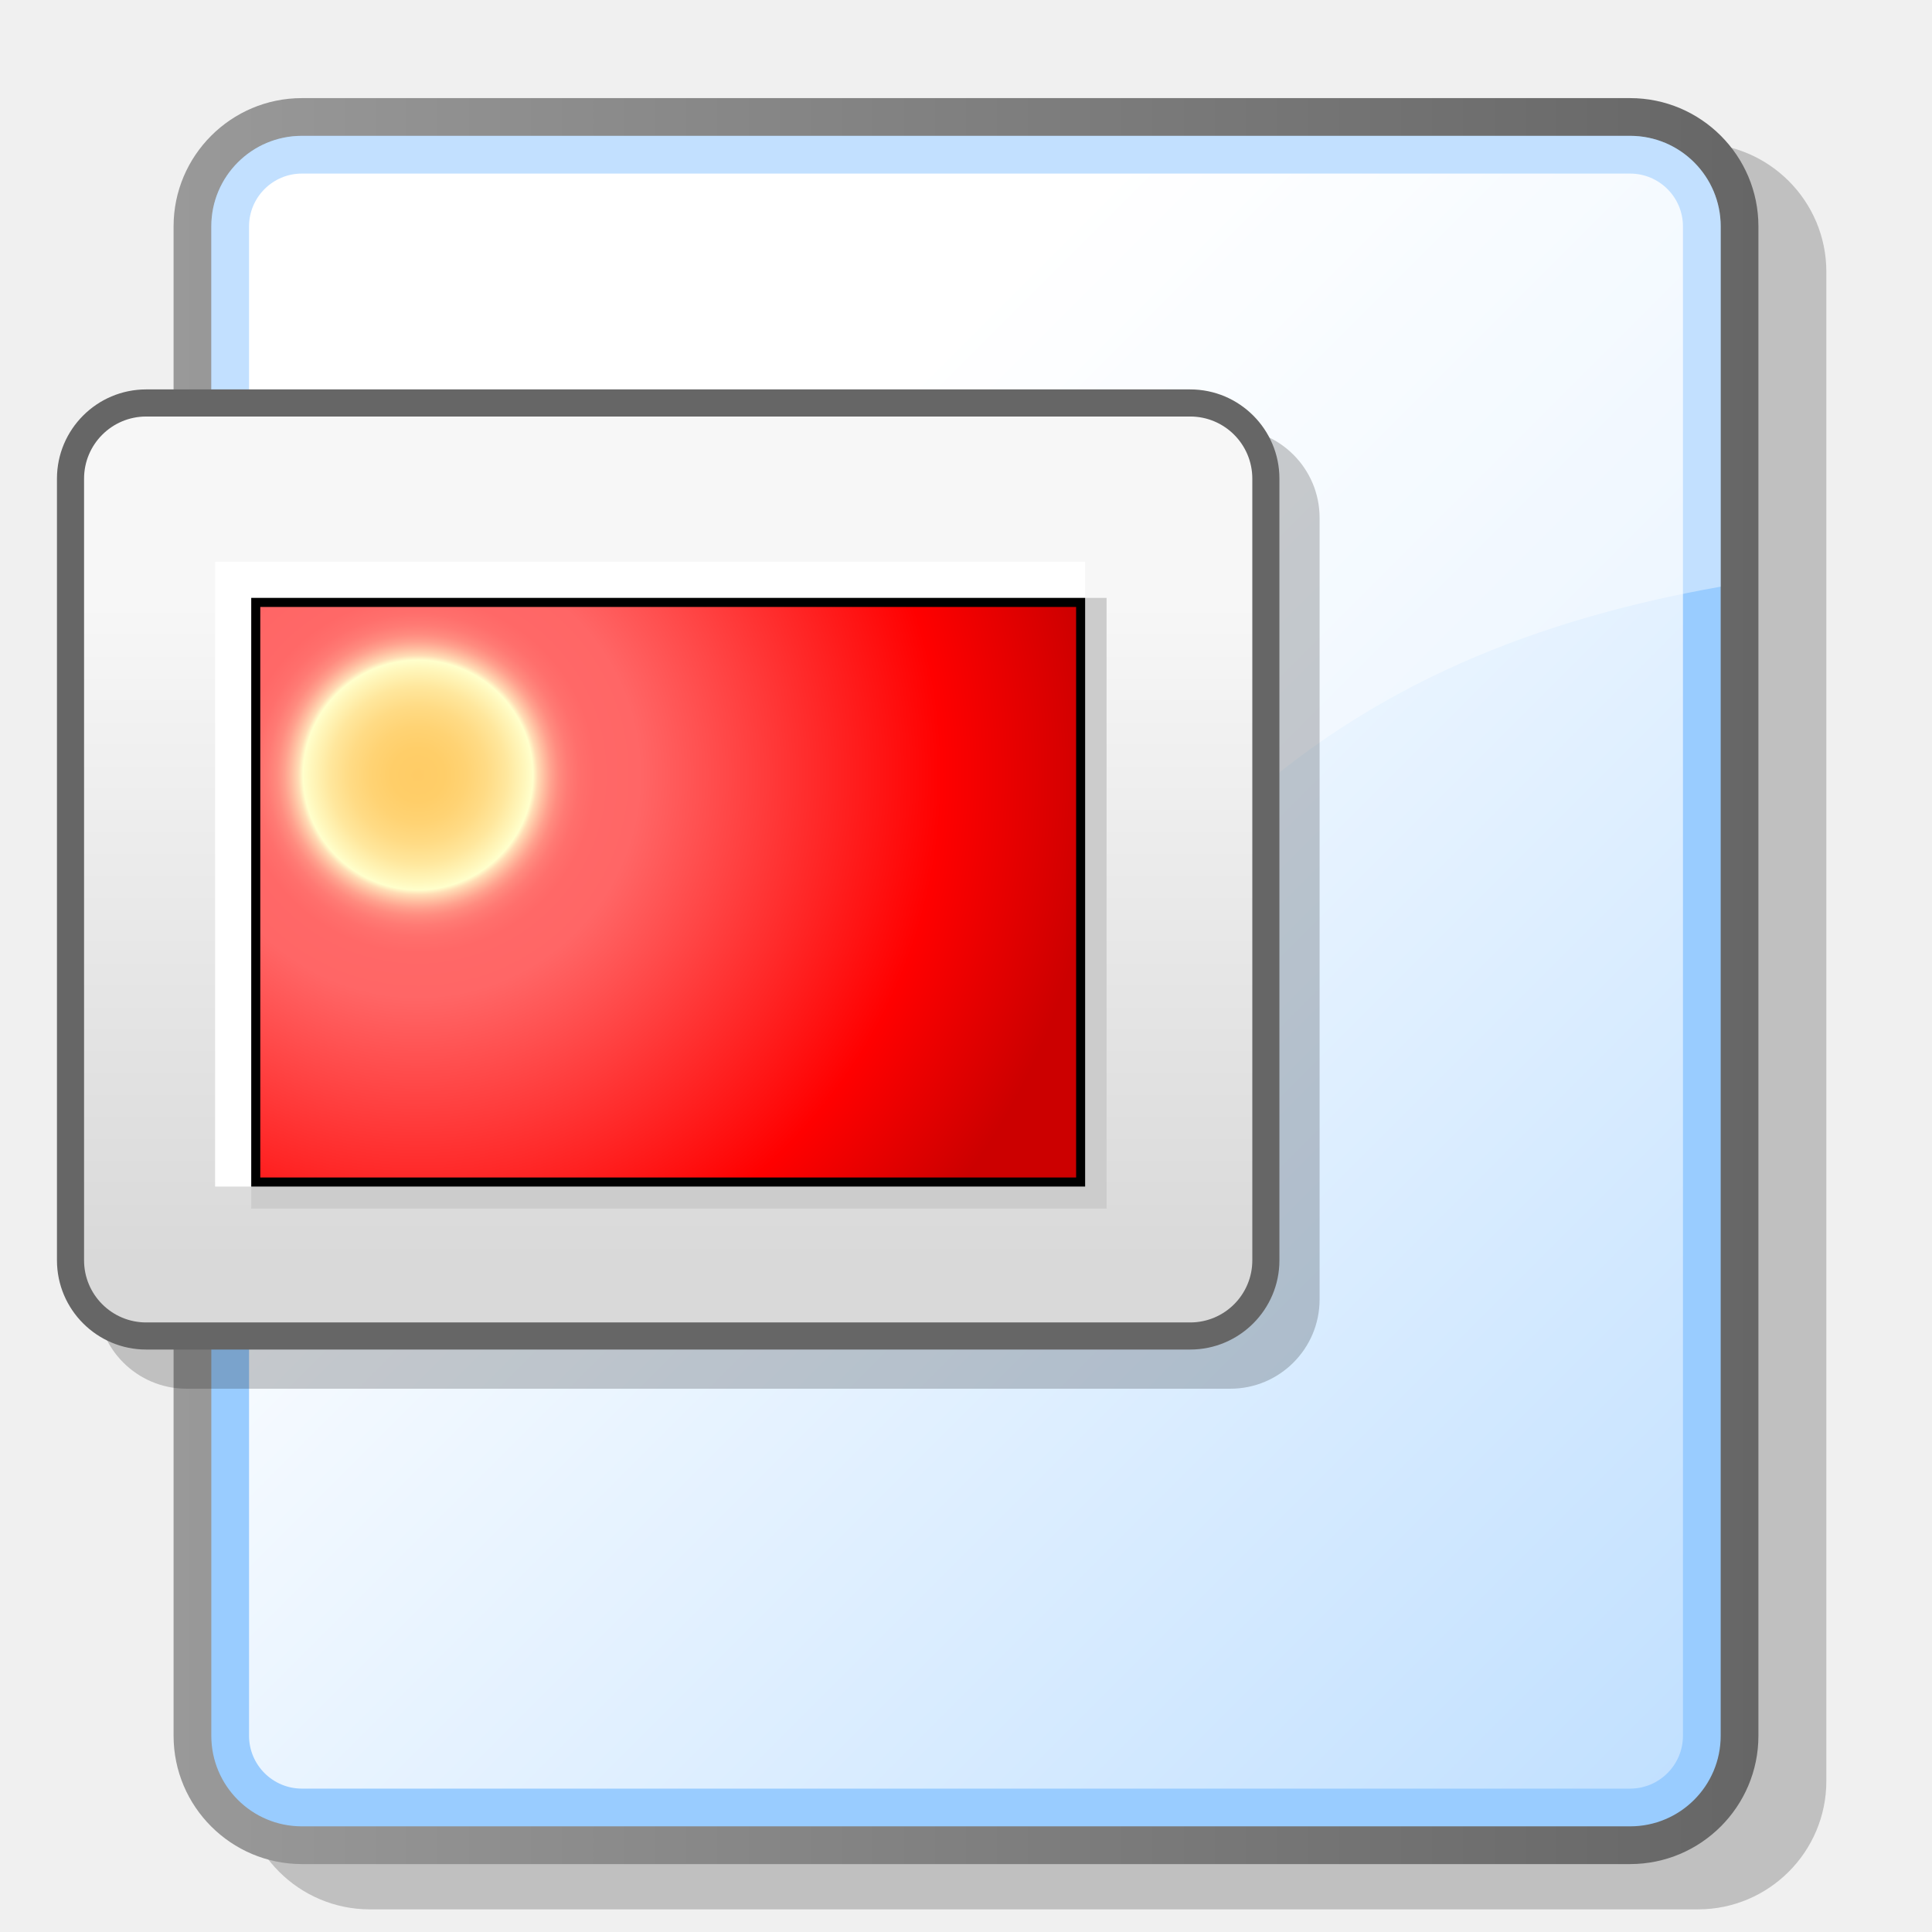
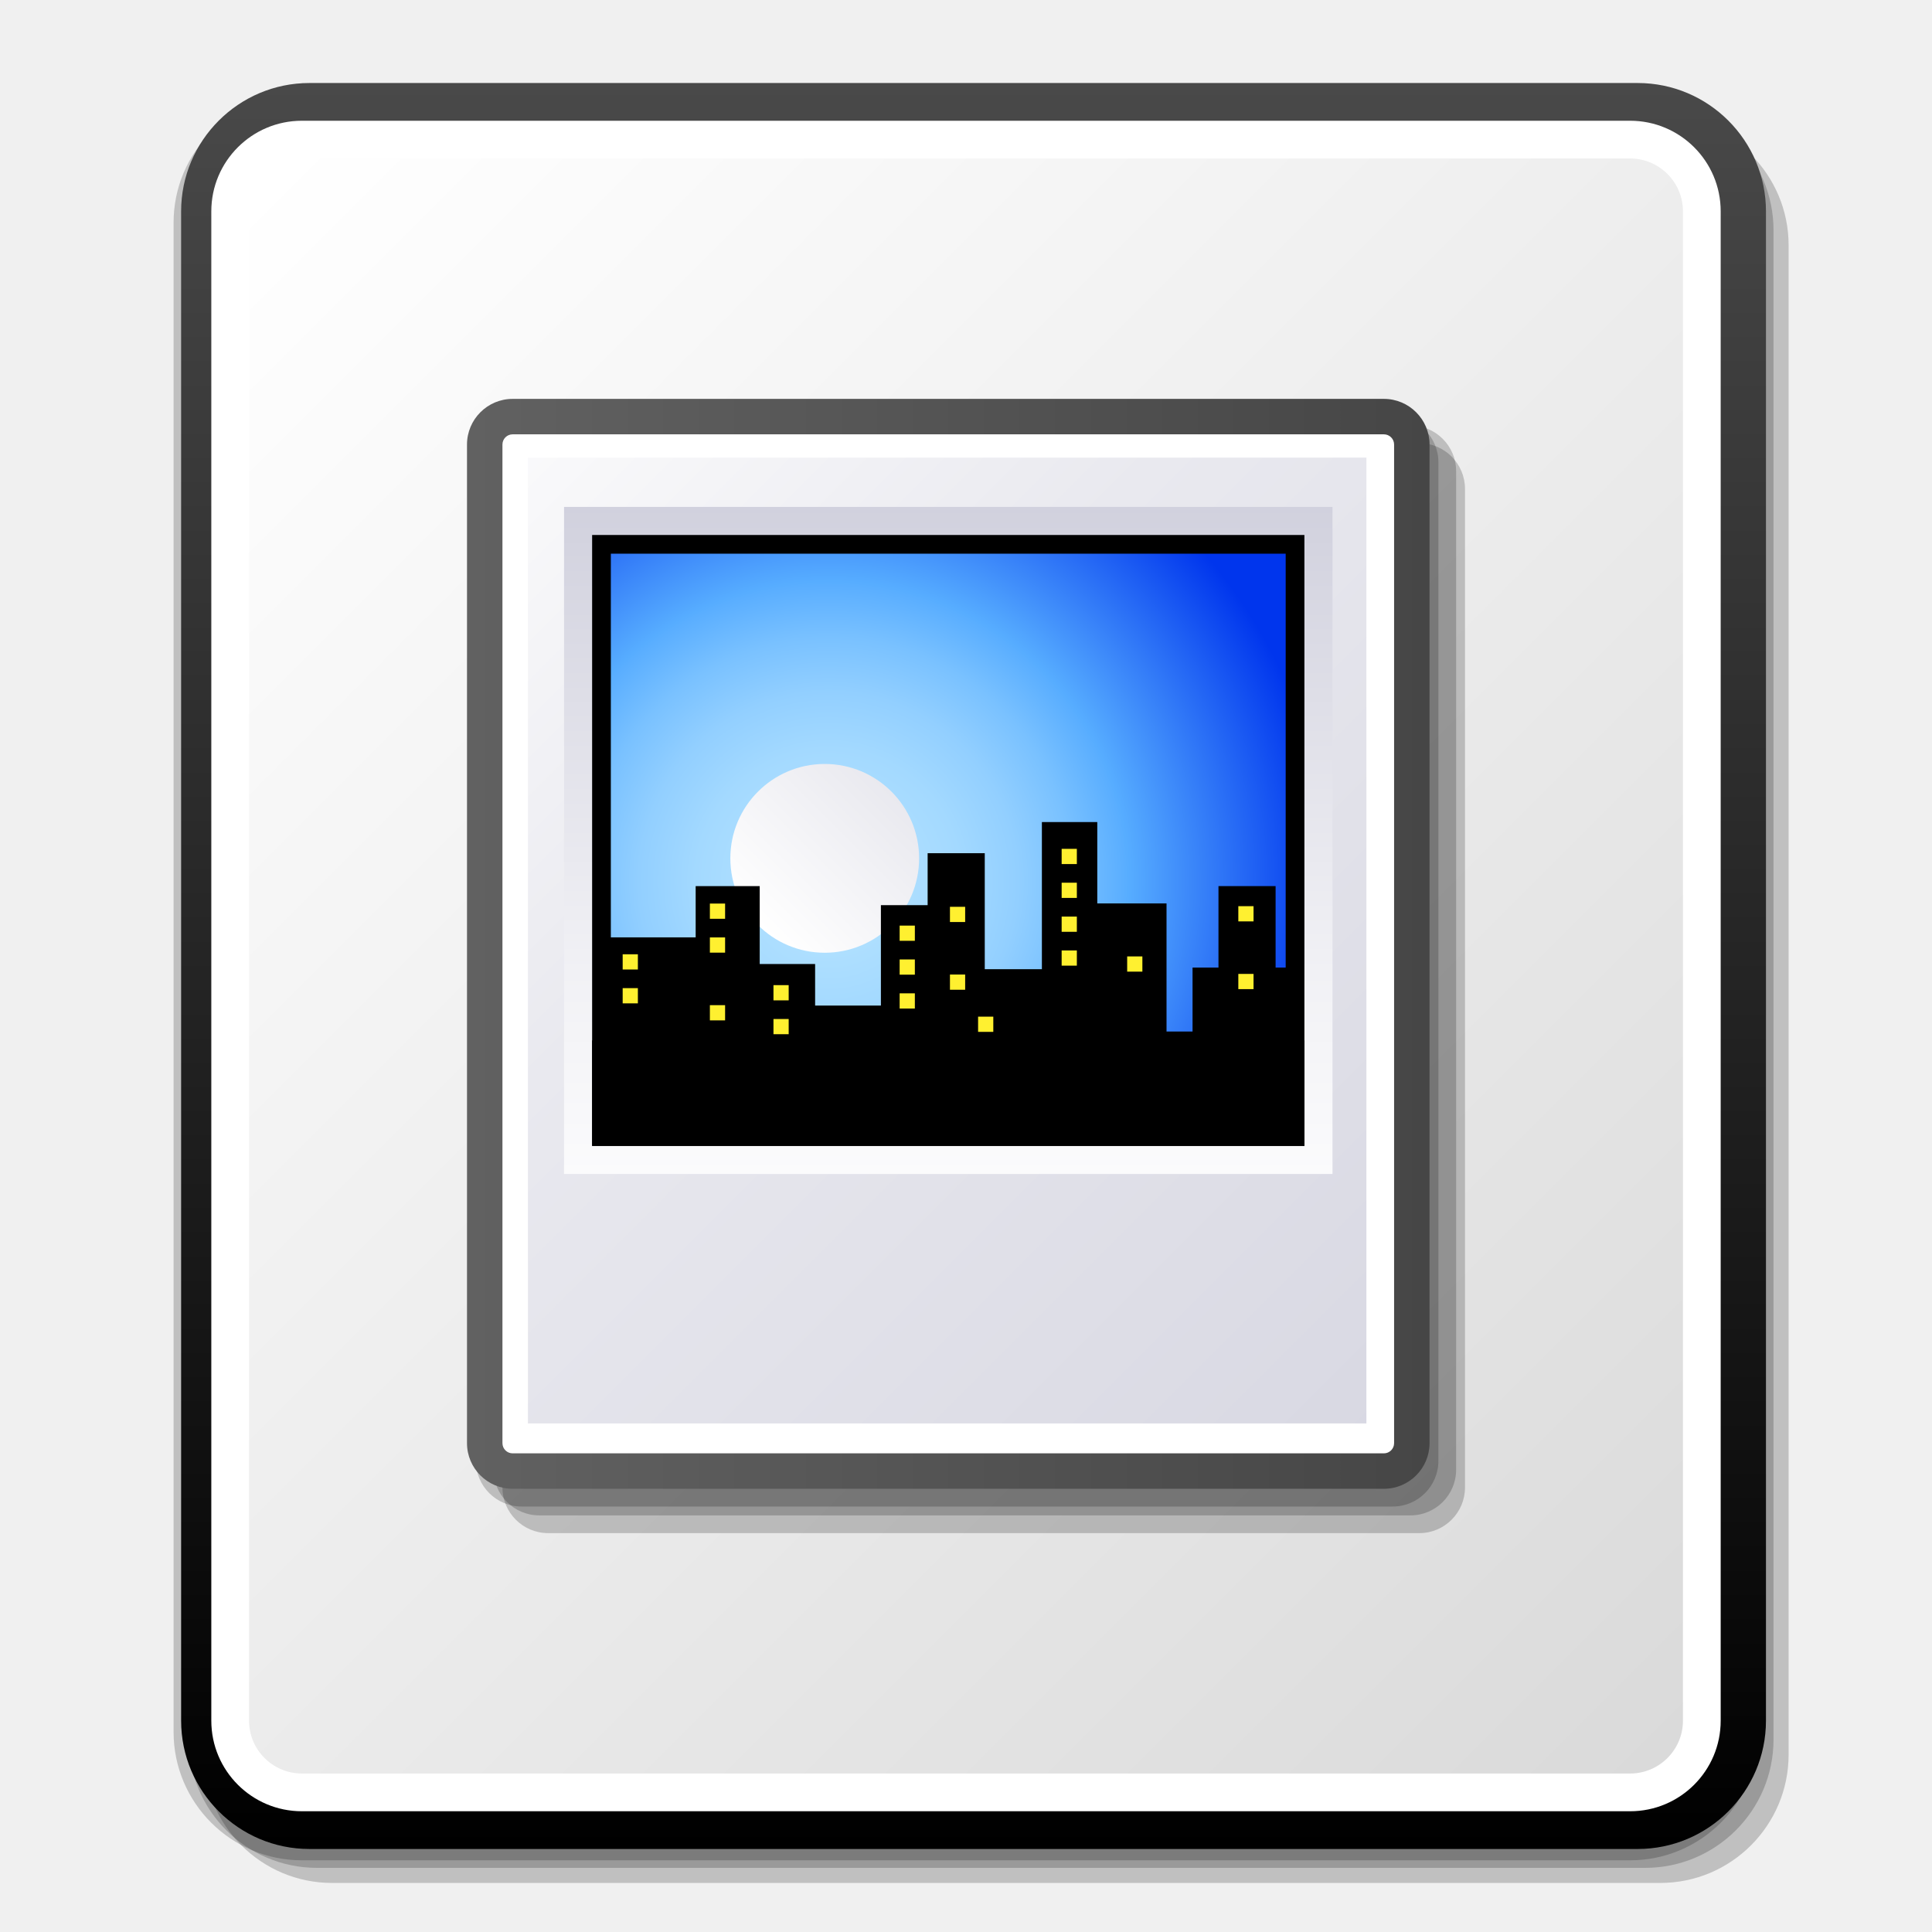
- <svg xmlns="http://www.w3.org/2000/svg" width="48pt" height="48pt" viewBox="0 0 256 256" overflow="visible" enable-background="new 0 0 256 256" xml:space="preserve" id="svg153">
-   <defs id="defs219" />
-   <g id="Layer_2" stroke="#000000">
-     <path fill="none" stroke="none" d="M256,256H0V0h256V256z" id="path155" />
-   </g>
-   <g id="Layer_3" stroke="#000000">
-     <path opacity="0.2" stroke="none" d="M49,19c-9.374,0-17,7.626-17,17v200c0,9.374,7.626,17,17,17h176c9.374,0,17-7.626,17-17V36    c0-9.374-7.626-17-17-17H49z" id="path157" />
-     <linearGradient id="XMLID_1_" gradientUnits="userSpaceOnUse" x1="23" y1="130" x2="233" y2="130">
-       <stop offset="0" style="stop-color:#999999" id="stop159" />
-       <stop offset="1" style="stop-color:#666666" id="stop160" />
-     </linearGradient>
-     <path fill="url(#XMLID_1_)" stroke="none" d="M40,13c-9.374,0-17,7.626-17,17v200c0,9.374,7.626,17,17,17h176    c9.374,0,17-7.626,17-17V30c0-9.374-7.626-17-17-17H40z" id="path164" />
-     <path fill="#99CCFF" stroke="none" d="M28,230c0,6.627,5.373,12,12,12h176c6.627,0,12-5.373,12-12V30c0-6.627-5.373-12-12-12H40    c-6.627,0-12,5.373-12,12V230z" id="path165" />
-     <linearGradient id="XMLID_2_" gradientUnits="userSpaceOnUse" x1="84.503" y1="86.503" x2="321.502" y2="323.502">
-       <stop offset="0" style="stop-color:#FFFFFF" id="stop167" />
-       <stop offset="1" style="stop-color:#99CCFF" id="stop168" />
-     </linearGradient>
-     <path fill="url(#XMLID_2_)" stroke="none" d="M40,23c-3.859,0-7,3.14-7,7v200c0,3.859,3.141,7,7,7h176c3.859,0,7-3.141,7-7V30    c0-3.86-3.141-7-7-7H40z" id="path172" />
-     <path opacity="0.4" fill="#FFFFFF" stroke="none" d="M163,108c18.593-17.431,40.938-26.006,65-30.265V30c0-6.627-5.373-12-12-12    H40c-6.627,0-12,5.373-12,12v143.268C77.582,177.009,124.478,142.51,163,108z" id="path173" />
-     <g id="g174">
-       <path opacity="0.2" stroke="none" d="M24.693,56.788c-6.52,0-11.824,5.304-11.824,11.824v103.577     c0,6.52,5.304,11.822,11.824,11.822h138.339c6.518,0,11.821-5.303,11.821-11.822V68.611c0-6.52-5.304-11.824-11.821-11.824     H24.693z" id="path175" />
-       <path fill="#666666" stroke="none" d="M19.37,51.599c-6.52,0-11.823,5.305-11.823,11.824v103.576     c0,6.519,5.304,11.823,11.823,11.823h138.339c6.519,0,11.821-5.305,11.821-11.823V63.423c0-6.52-5.303-11.824-11.821-11.824     H19.37z" id="path176" />
-       <linearGradient id="XMLID_3_" gradientUnits="userSpaceOnUse" x1="88.539" y1="79.751" x2="88.539" y2="166.888">
-         <stop offset="0" style="stop-color:#F7F7F7" id="stop178" />
-         <stop offset="1" style="stop-color:#D9D9D9" id="stop179" />
+ <svg xmlns="http://www.w3.org/2000/svg" width="48pt" height="48pt" viewBox="0 0 256 256" style="overflow:visible;enable-background:new 0 0 256 256" xml:space="preserve" id="svg3469">
+   <defs id="defs3579" />
+   <g id="Layer_1" style="stroke:#000000;">
+     <g id="g3471">
+       <path style="opacity:0.2;stroke:none;" d="M44,15.5c-9.374,0-17,7.626-17,17v200c0,9.374,7.626,17,17,17h176c9.375,0,17-7.626,17-17v-200     c0-9.374-7.625-17-17-17H44z" id="path3472" />
+       <path style="opacity:0.2;stroke:none;" d="M42,13.5c-9.374,0-17,7.626-17,17v200c0,9.374,7.626,17,17,17h176c9.375,0,17-7.626,17-17v-200     c0-9.374-7.625-17-17-17H42z" id="path3473" />
+       <path style="opacity:0.2;stroke:none;" d="M40,12.5c-9.374,0-17,7.626-17,17v200c0,9.374,7.626,17,17,17h176c9.375,0,17-7.626,17-17v-200     c0-9.374-7.625-17-17-17H40z" id="path3474" />
+       <linearGradient id="XMLID_1_" gradientUnits="userSpaceOnUse" x1="129" y1="11" x2="129" y2="245">
+         <stop offset="0" style="stop-color:#494949" id="stop3476" />
+         <stop offset="1" style="stop-color:#000000" id="stop3477" />
      </linearGradient>
-       <path fill="url(#XMLID_3_)" stroke="none" d="M165.938,166.999c0,4.547-3.682,8.231-8.229,8.231H19.37     c-4.546,0-8.231-3.685-8.231-8.231V63.423c0-4.546,3.686-8.232,8.231-8.232h138.339c4.548,0,8.229,3.686,8.229,8.232V166.999z" id="path183" />
-       <path fill="#FFFFFF" stroke="none" d="M142.538,74.437H28.502v82.787h115.284V74.437H142.538z" id="path184" />
-       <path fill="#CCCCCC" stroke="none" d="M145.397,79.226H33.292v80.922h113.334V79.226H145.397z" id="path185" />
-       <path stroke="none" d="M142.591,79.226H33.292v77.998h110.494V79.226H142.591z" id="path186" />
-       <radialGradient id="XMLID_4_" cx="129.694" cy="155.753" r="90.118" fx="129.694" fy="155.753" gradientTransform="matrix(-1 0 0 -1 185.0801 258.4492)" gradientUnits="userSpaceOnUse">
-         <stop offset="0" style="stop-color:#FFCC66" id="stop188" />
-         <stop offset="0.039" style="stop-color:#FFCE69" id="stop189" />
-         <stop offset="0.071" style="stop-color:#FFD374" id="stop190" />
-         <stop offset="0.101" style="stop-color:#FFDB85" id="stop191" />
-         <stop offset="0.13" style="stop-color:#FFE79D" id="stop192" />
-         <stop offset="0.157" style="stop-color:#FFF7BC" id="stop193" />
-         <stop offset="0.169" style="stop-color:#FFFFCC" id="stop194" />
-         <stop offset="0.176" style="stop-color:#FFDCB5" id="stop195" />
-         <stop offset="0.186" style="stop-color:#FFBDA0" id="stop196" />
-         <stop offset="0.196" style="stop-color:#FFA18E" id="stop197" />
-         <stop offset="0.207" style="stop-color:#FF8B7F" id="stop198" />
-         <stop offset="0.221" style="stop-color:#FF7A74" id="stop199" />
-         <stop offset="0.237" style="stop-color:#FF6F6C" id="stop200" />
-         <stop offset="0.261" style="stop-color:#FF6867" id="stop201" />
-         <stop offset="0.326" style="stop-color:#FF6666" id="stop202" />
-         <stop offset="0.545" style="stop-color:#FF3333" id="stop203" />
-         <stop offset="0.77" style="stop-color:#FF0000" id="stop204" />
-         <stop offset="1" style="stop-color:#CC0000" id="stop205" />
+       <path style="fill:url(#XMLID_1_);stroke:none;" d="M41,11c-9.374,0-17,7.626-17,17v200c0,9.374,7.626,17,17,17h176c9.375,0,17-7.626,17-17V28     c0-9.374-7.625-17-17-17H41z" id="path3481" />
+       <path style="fill:#FFFFFF;stroke:none;" d="M28,228c0,6.627,5.373,12,12,12h176c6.627,0,12-5.373,12-12V28c0-6.627-5.373-12-12-12H40     c-6.627,0-12,5.373-12,12V228z" id="path3482" />
+       <linearGradient id="XMLID_2_" gradientUnits="userSpaceOnUse" x1="29.053" y1="29.053" x2="226.947" y2="226.947">
+         <stop offset="0" style="stop-color:#FFFFFF" id="stop3484" />
+         <stop offset="1" style="stop-color:#DADADA" id="stop3485" />
+       </linearGradient>
+       <path style="fill:url(#XMLID_2_);stroke:none;" d="M40,21c-3.86,0-7,3.14-7,7v200c0,3.859,3.14,7,7,7h176c3.859,0,7-3.141,7-7V28c0-3.86-3.141-7-7-7H40z" id="path3489" />
+       <path style="fill:none;stroke:none;" d="M256,256H0V0h256V256z" id="path3490" />
+     </g>
+     <g id="g3491">
+       <path style="opacity:0.2;stroke:none;" d="M72.626,58.727c-3.336,0-6.049,2.713-6.049,6.048v132.323c0,3.335,2.713,6.048,6.049,6.048h115.445     c3.335,0,6.049-2.713,6.049-6.048V64.774c0-3.335-2.714-6.048-6.049-6.048H72.626z" id="path3492" />
+       <path style="opacity:0.2;stroke:none;" d="M71.451,56.378c-3.335,0-6.048,2.713-6.048,6.049v132.322c0,3.335,2.713,6.048,6.048,6.048h115.445     c3.335,0,6.049-2.713,6.049-6.048V62.427c0-3.336-2.714-6.049-6.049-6.049H71.451z" id="path3493" />
+       <path style="opacity:0.2;stroke:none;" d="M69.103,55.203c-3.335,0-6.049,2.713-6.049,6.048v132.323c0,3.335,2.714,6.048,6.049,6.048h115.445     c3.335,0,6.049-2.713,6.049-6.048V61.251c0-3.335-2.714-6.048-6.049-6.048H69.103z" id="path3494" />
+       <linearGradient id="XMLID_3_" gradientUnits="userSpaceOnUse" x1="61.88" y1="125.064" x2="189.422" y2="125.064">
+         <stop offset="0" style="stop-color:#616161" id="stop3496" />
+         <stop offset="1" style="stop-color:#464646" id="stop3497" />
+       </linearGradient>
+       <path style="fill:url(#XMLID_3_);stroke:none;" d="M67.928,52.854c-3.335,0-6.048,2.713-6.048,6.049v132.322c0,3.335,2.713,6.048,6.048,6.048h115.444     c3.336,0,6.05-2.713,6.05-6.048V58.903c0-3.336-2.714-6.049-6.05-6.049H67.928z" id="path3501" />
+       <path style="fill:#FFFFFF;stroke:none;" d="M184.725,191.226c0,0.747-0.606,1.351-1.353,1.351H67.928c-0.745,0-1.351-0.604-1.351-1.351V58.903     c0-0.746,0.605-1.352,1.351-1.352h115.444c0.746,0,1.353,0.605,1.353,1.352V191.226z" id="path3502" />
+       <linearGradient id="XMLID_4_" gradientUnits="userSpaceOnUse" x1="233.497" y1="232.616" x2="51.068" y2="50.187">
+         <stop offset="0" style="stop-color:#CECEDB" id="stop3504" />
+         <stop offset="0.691" style="stop-color:#E9E9EF" id="stop3505" />
+         <stop offset="1" style="stop-color:#FFFFFF" id="stop3506" />
+       </linearGradient>
+       <path style="fill:url(#XMLID_4_);stroke:none;" d="M69.954,60.635c0,4.134,0,123.846,0,127.978c4.104,0,106.998,0,111.101,0c0-4.132,0-123.844,0-127.978     C176.952,60.635,74.058,60.635,69.954,60.635z" id="path3512" />
+       <linearGradient id="XMLID_5_" gradientUnits="userSpaceOnUse" x1="-654.992" y1="23.113" x2="-520.09" y2="23.113" gradientTransform="matrix(0 1 -1 0 148.7637 686.498)">
+         <stop offset="0" style="stop-color:#BDBDCF" id="stop3514" />
+         <stop offset="0.192" style="stop-color:#CCCCDA" id="stop3515" />
+         <stop offset="0.72" style="stop-color:#F1F1F5" id="stop3516" />
+         <stop offset="1" style="stop-color:#FFFFFF" id="stop3517" />
+       </linearGradient>
+       <path style="fill:url(#XMLID_5_);stroke:none;" d="M176.563,67.165c-3.289,0-98.536,0-101.823,0c0,3.266,0,85.131,0,88.396c3.287,0,98.534,0,101.823,0     C176.563,152.296,176.563,70.431,176.563,67.165z" id="path3521" />
+       <path style="stroke:none;" d="M78.46,70.886c0,6.529,0,74.425,0,80.955c6.646,0,87.734,0,94.381,0c0-6.53,0-74.426,0-80.955     C166.194,70.886,85.106,70.886,78.46,70.886z" id="path3522" />
+       <radialGradient id="XMLID_6_" cx="109.778" cy="116.782" r="66.149" fx="109.778" fy="116.782" gradientUnits="userSpaceOnUse">
+         <stop offset="0" style="stop-color:#B1E1FF" id="stop3524" />
+         <stop offset="0.144" style="stop-color:#AEDFFF" id="stop3525" />
+         <stop offset="0.266" style="stop-color:#A3D9FF" id="stop3526" />
+         <stop offset="0.38" style="stop-color:#92CFFF" id="stop3527" />
+         <stop offset="0.489" style="stop-color:#79C1FF" id="stop3528" />
+         <stop offset="0.594" style="stop-color:#5AAEFF" id="stop3529" />
+         <stop offset="0.601" style="stop-color:#57ADFF" id="stop3530" />
+         <stop offset="1" style="stop-color:#0035ED" id="stop3531" />
      </radialGradient>
-       <path fill="url(#XMLID_4_)" stroke="none" d="M142.591,156.025c0-8.975,0-66.625,0-75.602c-9.505,0-98.597,0-108.102,0     c0,8.978,0,66.627,0,75.602C43.994,156.025,133.086,156.025,142.591,156.025z" id="path217" />
+       <path style="fill:url(#XMLID_6_);stroke:none;" d="M80.94,73.367c0,4.515,0,71.477,0,75.993c4.577,0,84.844,0,89.42,0c0-4.517,0-71.479,0-75.993     C165.784,73.367,85.518,73.367,80.94,73.367z" id="path3537" />
+       <linearGradient id="XMLID_7_" gradientUnits="userSpaceOnUse" x1="100.439" y1="122.581" x2="118.126" y2="104.894">
+         <stop offset="0" style="stop-color:#FFFFFF" id="stop3539" />
+         <stop offset="1" style="stop-color:#E9E9EF" id="stop3540" />
+       </linearGradient>
+       <path style="fill:url(#XMLID_7_);stroke:none;" d="M96.774,113.736c0,6.907,5.6,12.508,12.507,12.508s12.506-5.601,12.506-12.508     s-5.599-12.507-12.506-12.507S96.774,106.829,96.774,113.736z" id="path3544" />
+       <path style="stroke:none;" d="M78.46,137.866c0,1.127,0,12.845,0,13.975c6.646,0,87.734,0,94.381,0c0-1.13,0-12.848,0-13.975     C166.194,137.866,85.106,137.866,78.46,137.866z" id="path3545" />
+       <path style="stroke:none;" d="M100.665,117.415h-8.486v25.92h8.486V117.415z" id="path3546" />
+       <path style="stroke:none;" d="M108.007,127.737h-8.488v15.828h8.488V127.737z" id="path3547" />
+       <path style="stroke:none;" d="M118.099,144.023h-11.01v-10.78h11.01V144.023z" id="path3548" />
+       <path style="stroke:none;" d="M123.374,119.938h-6.65v19.499h6.65V119.938z" id="path3549" />
+       <path style="stroke:none;" d="M139.892,144.023h-17.205v-15.599h17.205V144.023z" id="path3550" />
+       <path style="stroke:none;" d="M145.396,108.927h-7.34v32.116h7.34V108.927z" id="path3551" />
+       <path style="stroke:none;" d="M80.708,144.023h11.699v-19.817H80.708V144.023z" id="path3552" />
+       <path style="stroke:none;" d="M154.571,143.104h-11.01v-23.396h11.01V143.104z" id="path3553" />
+       <path style="stroke:none;" d="M170.683,145.87h-12.664v-17.662h12.664V145.87z" id="path3554" />
+       <path style="stroke:none;" d="M169.024,142.416h-7.57v-25.003h7.57V142.416z" id="path3555" />
+       <path style="stroke:none;" d="M130.486,138.059h-7.569v-25.005h7.569V138.059z" id="path3556" />
+       <path style="stroke:none;" d="M80.938,144.482h88.086v-7.8H80.938V144.482z" id="path3557" />
+       <path style="fill:#FFF030;stroke:none;" d="M94.063,121.743h2.016v-2.016h-2.016V121.743z" id="path3558" />
+       <path style="fill:#FFF030;stroke:none;" d="M94.063,126.23h2.016v-2.016h-2.016V126.23z" id="path3559" />
+       <path style="fill:#FFF030;stroke:none;" d="M94.063,135.205h2.016v-2.016h-2.016V135.205z" id="path3560" />
+       <path style="fill:#FFF030;stroke:none;" d="M125.874,122.173h2.015v-2.016h-2.015V122.173z" id="path3561" />
+       <path style="fill:#FFF030;stroke:none;" d="M125.874,131.147h2.015v-2.016h-2.015V131.147z" id="path3562" />
+       <path style="fill:#FFF030;stroke:none;" d="M119.207,124.662h2.016v-2.015h-2.016V124.662z" id="path3563" />
+       <path style="fill:#FFF030;stroke:none;" d="M119.207,129.149h2.016v-2.016h-2.016V129.149z" id="path3564" />
+       <path style="fill:#FFF030;stroke:none;" d="M119.207,133.638h2.016v-2.016h-2.016V133.638z" id="path3565" />
+       <path style="fill:#FFF030;stroke:none;" d="M102.489,132.554h2.015v-2.018h-2.015V132.554z" id="path3566" />
+       <path style="fill:#FFF030;stroke:none;" d="M102.489,137.038h2.015v-2.015h-2.015V137.038z" id="path3567" />
+       <path style="fill:#FFF030;stroke:none;" d="M82.507,128.463h2.015v-2.016h-2.015V128.463z" id="path3568" />
+       <path style="fill:#FFF030;stroke:none;" d="M82.507,132.95h2.015v-2.017h-2.015V132.95z" id="path3569" />
+       <path style="fill:#FFF030;stroke:none;" d="M149.356,128.747h2.015v-2.016h-2.015V128.747z" id="path3570" />
+       <path style="fill:#FFF030;stroke:none;" d="M140.674,114.493h2.015v-2.017h-2.015V114.493z" id="path3571" />
+       <path style="fill:#FFF030;stroke:none;" d="M140.674,118.979h2.015v-2.016h-2.015V118.979z" id="path3572" />
+       <path style="fill:#FFF030;stroke:none;" d="M140.674,123.468h2.015v-2.016h-2.015V123.468z" id="path3573" />
+       <path style="fill:#FFF030;stroke:none;" d="M140.674,127.954h2.015v-2.016h-2.015V127.954z" id="path3574" />
+       <path style="fill:#FFF030;stroke:none;" d="M164.085,122.089h2.016v-2.016h-2.016V122.089z" id="path3575" />
+       <path style="fill:#FFF030;stroke:none;" d="M164.085,131.065h2.016v-2.016h-2.016V131.065z" id="path3576" />
+       <path style="fill:#FFF030;stroke:none;" d="M129.602,134.712v2.016h2.016v-2.016H129.602z" id="path3577" />
    </g>
  </g>
</svg>
